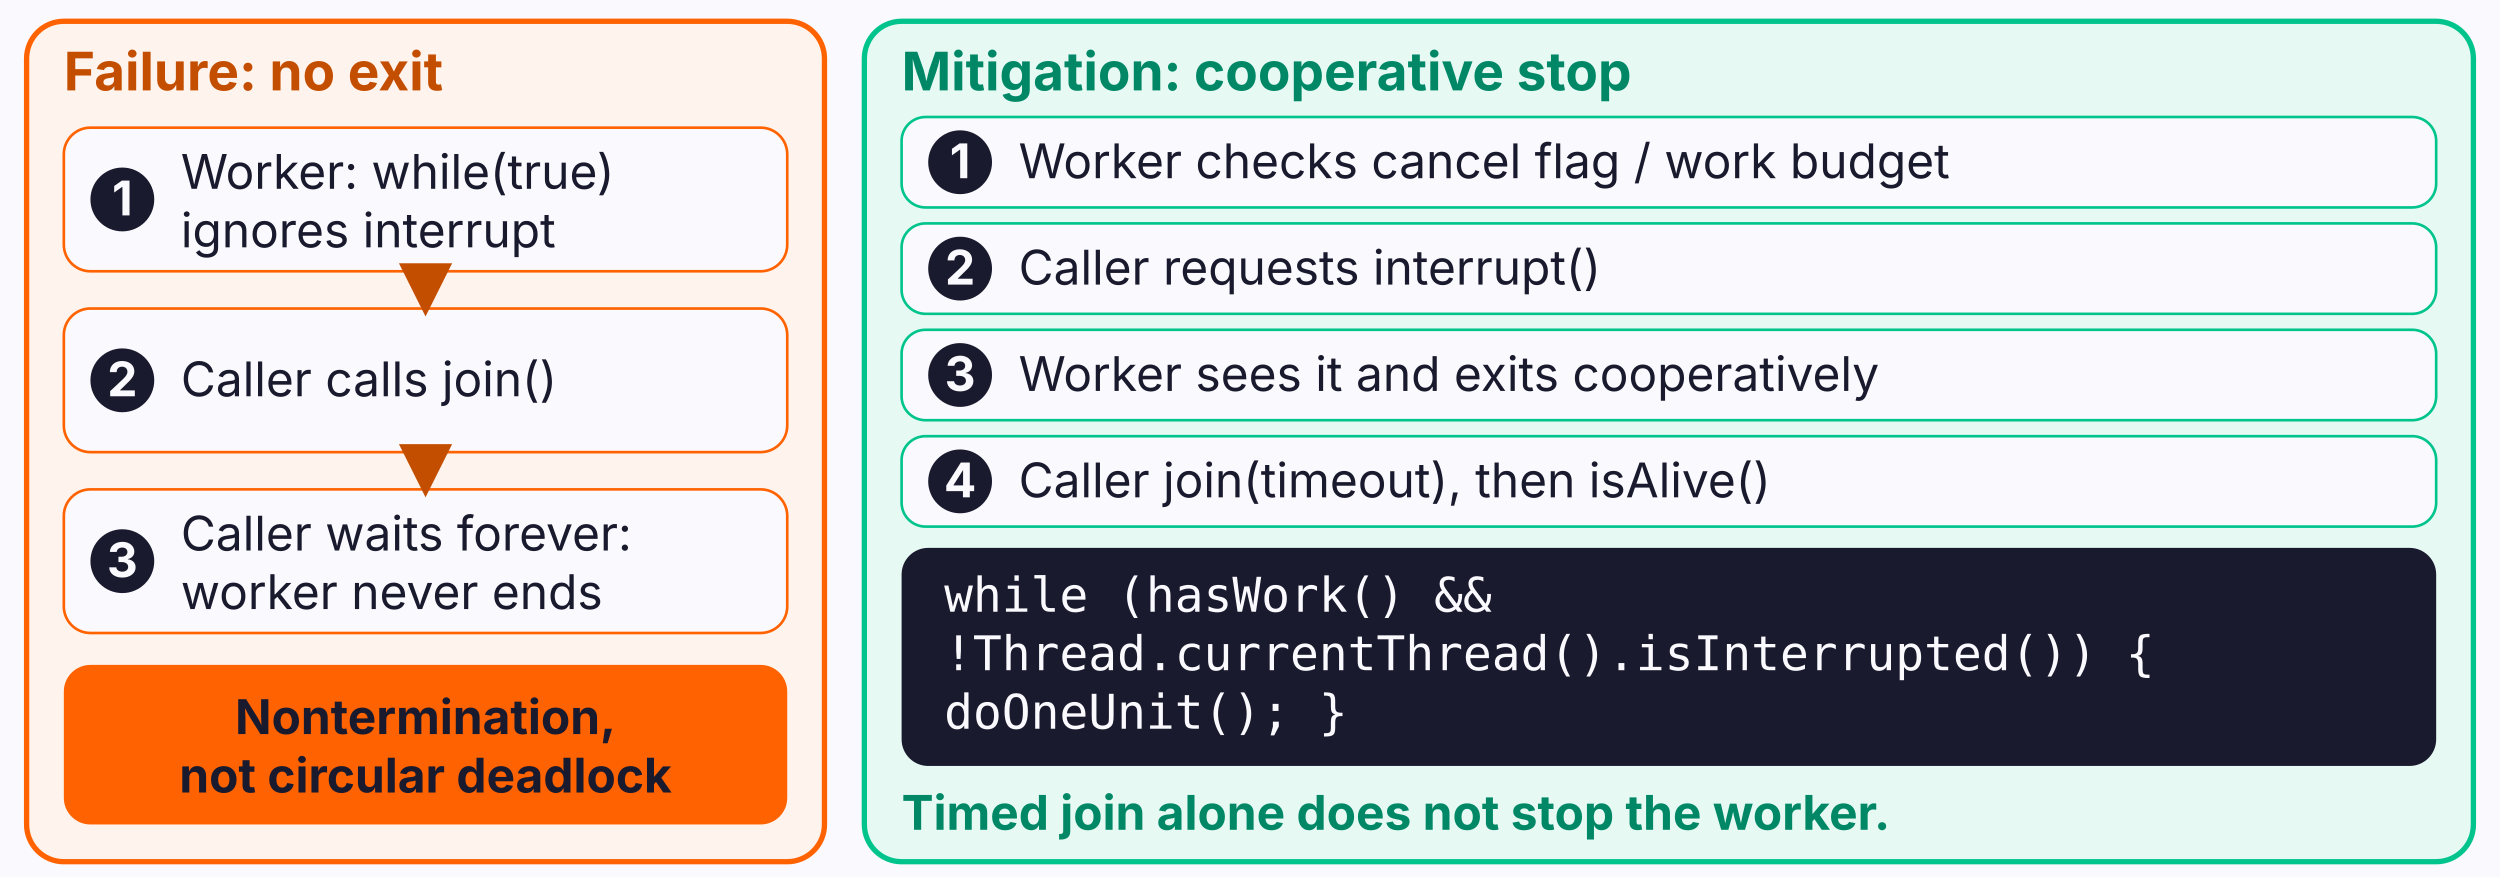
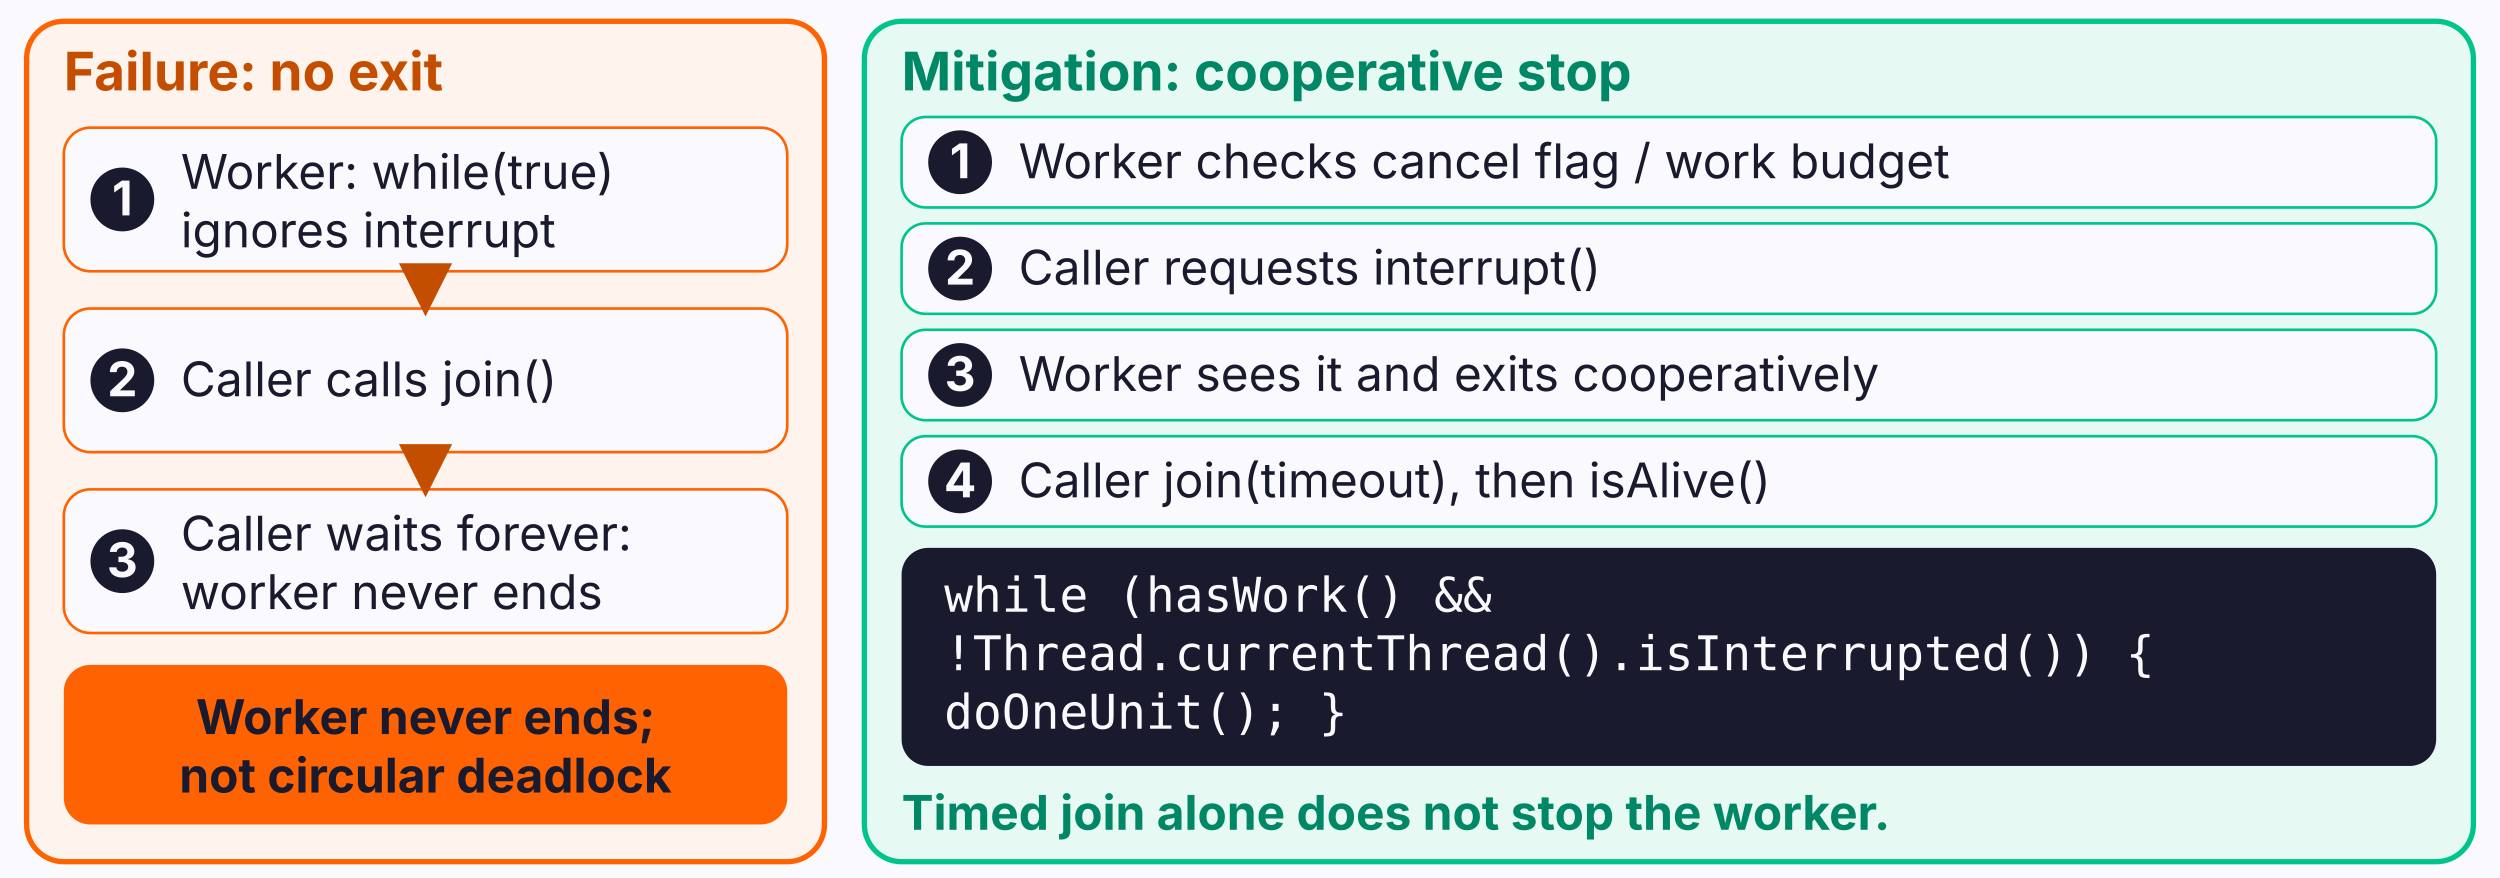
<svg xmlns="http://www.w3.org/2000/svg" viewBox="0 0 940 330" role="img" aria-label="Two panels compare a worker that never terminates, leaving the caller stuck in join, with a cooperative cancellation and interrupt pattern followed by a bounded join and an isAlive check." font-family="Inter,sans-serif" font-size="18" fill="#1A1A2E">
  <defs>
    <marker id="thread-stall-arrow-o-pjava02" markerWidth="8" markerHeight="8" refX="6" refY="4" orient="auto">
      <path d="M0,0L8,4L0,8Z" fill="#C44E00" />
    </marker>
    <marker id="thread-stall-arrow-g-pjava02" markerWidth="8" markerHeight="8" refX="6" refY="4" orient="auto">
      <path d="M0,0L8,4L0,8Z" fill="#008866" />
    </marker>
  </defs>
  <rect width="940" height="330" fill="#FAFAFE" />
  <rect x="10" y="8" width="300" height="316" rx="14" fill="#FFF4ED" stroke="#FF6200" stroke-width="2" />
  <text x="24" y="34" font-size="20" font-weight="700" fill="#C44E00">Failure: no exit</text>
  <rect x="24" y="48" width="272" height="54" rx="10" fill="#FAFAFE" stroke="#FF6200" />
  <circle cx="46" cy="75" r="12" fill="#1A1A2E" />
  <text x="46" y="81" text-anchor="middle" fill="#FAFAFE" font-weight="700">1</text>
  <text x="68" y="71">Worker: while(true)</text>
  <text x="68" y="93">ignores interrupt</text>
  <rect x="24" y="116" width="272" height="54" rx="10" fill="#FAFAFE" stroke="#FF6200" />
  <circle cx="46" cy="143" r="12" fill="#1A1A2E" />
  <text x="46" y="149" text-anchor="middle" fill="#FAFAFE" font-weight="700">2</text>
  <text x="68" y="149">Caller calls join()</text>
  <rect x="24" y="184" width="272" height="54" rx="10" fill="#FAFAFE" stroke="#FF6200" />
  <circle cx="46" cy="211" r="12" fill="#1A1A2E" />
  <text x="46" y="217" text-anchor="middle" fill="#FAFAFE" font-weight="700">3</text>
  <text x="68" y="207">Caller waits forever:</text>
  <text x="68" y="229">worker never ends</text>
  <path d="M160 102V114" stroke="#C44E00" stroke-width="2.5" marker-end="url(#thread-stall-arrow-o-pjava02)" />
  <path d="M160 170V182" stroke="#C44E00" stroke-width="2.5" marker-end="url(#thread-stall-arrow-o-pjava02)" />
  <rect x="24" y="250" width="272" height="60" rx="10" fill="#FF6200" />
-   <text x="160" y="276" text-anchor="middle" font-weight="700">Nontermination,</text>
+   <text x="160" y="276" text-anchor="middle" font-weight="700">Worker never ends;</text>
  <text x="160" y="298" text-anchor="middle" font-weight="700">not circular deadlock</text>
  <rect x="325" y="8" width="605" height="316" rx="14" fill="#E6FAF3" stroke="#00C48C" stroke-width="2" />
  <text x="339" y="34" font-size="20" font-weight="700" fill="#008866">Mitigation: cooperative stop</text>
  <g fill="#FAFAFE" stroke="#00C48C">
    <rect x="339" y="44" width="577" height="34" rx="9" />
    <rect x="339" y="84" width="577" height="34" rx="9" />
    <rect x="339" y="124" width="577" height="34" rx="9" />
    <rect x="339" y="164" width="577" height="34" rx="9" />
  </g>
  <g fill="#1A1A2E">
    <circle cx="361" cy="61" r="12" />
    <circle cx="361" cy="101" r="12" />
    <circle cx="361" cy="141" r="12" />
    <circle cx="361" cy="181" r="12" />
  </g>
  <g fill="#FAFAFE" font-weight="700" text-anchor="middle">
    <text x="361" y="67">1</text>
    <text x="361" y="107">2</text>
    <text x="361" y="147">3</text>
    <text x="361" y="187">4</text>
  </g>
  <text x="383" y="67">Worker checks cancel flag / work budget</text>
  <text x="383" y="107">Caller requests interrupt()</text>
  <text x="383" y="147">Worker sees it and exits cooperatively</text>
  <text x="383" y="187">Caller join(timeout), then isAlive()</text>
  <rect x="339" y="206" width="577" height="82" rx="10" fill="#1A1A2E" />
  <g font-family="monospace" font-size="18" fill="#FAFAFE">
    <text x="355" y="230">while (hasWork() &amp;&amp;</text>
    <text x="355" y="252">  !Thread.currentThread().isInterrupted()) {</text>
    <text x="355" y="274">  doOneUnit(); }</text>
  </g>
  <text x="339" y="312" font-weight="700" fill="#008866">Timed join alone does not stop the worker.</text>
</svg>
